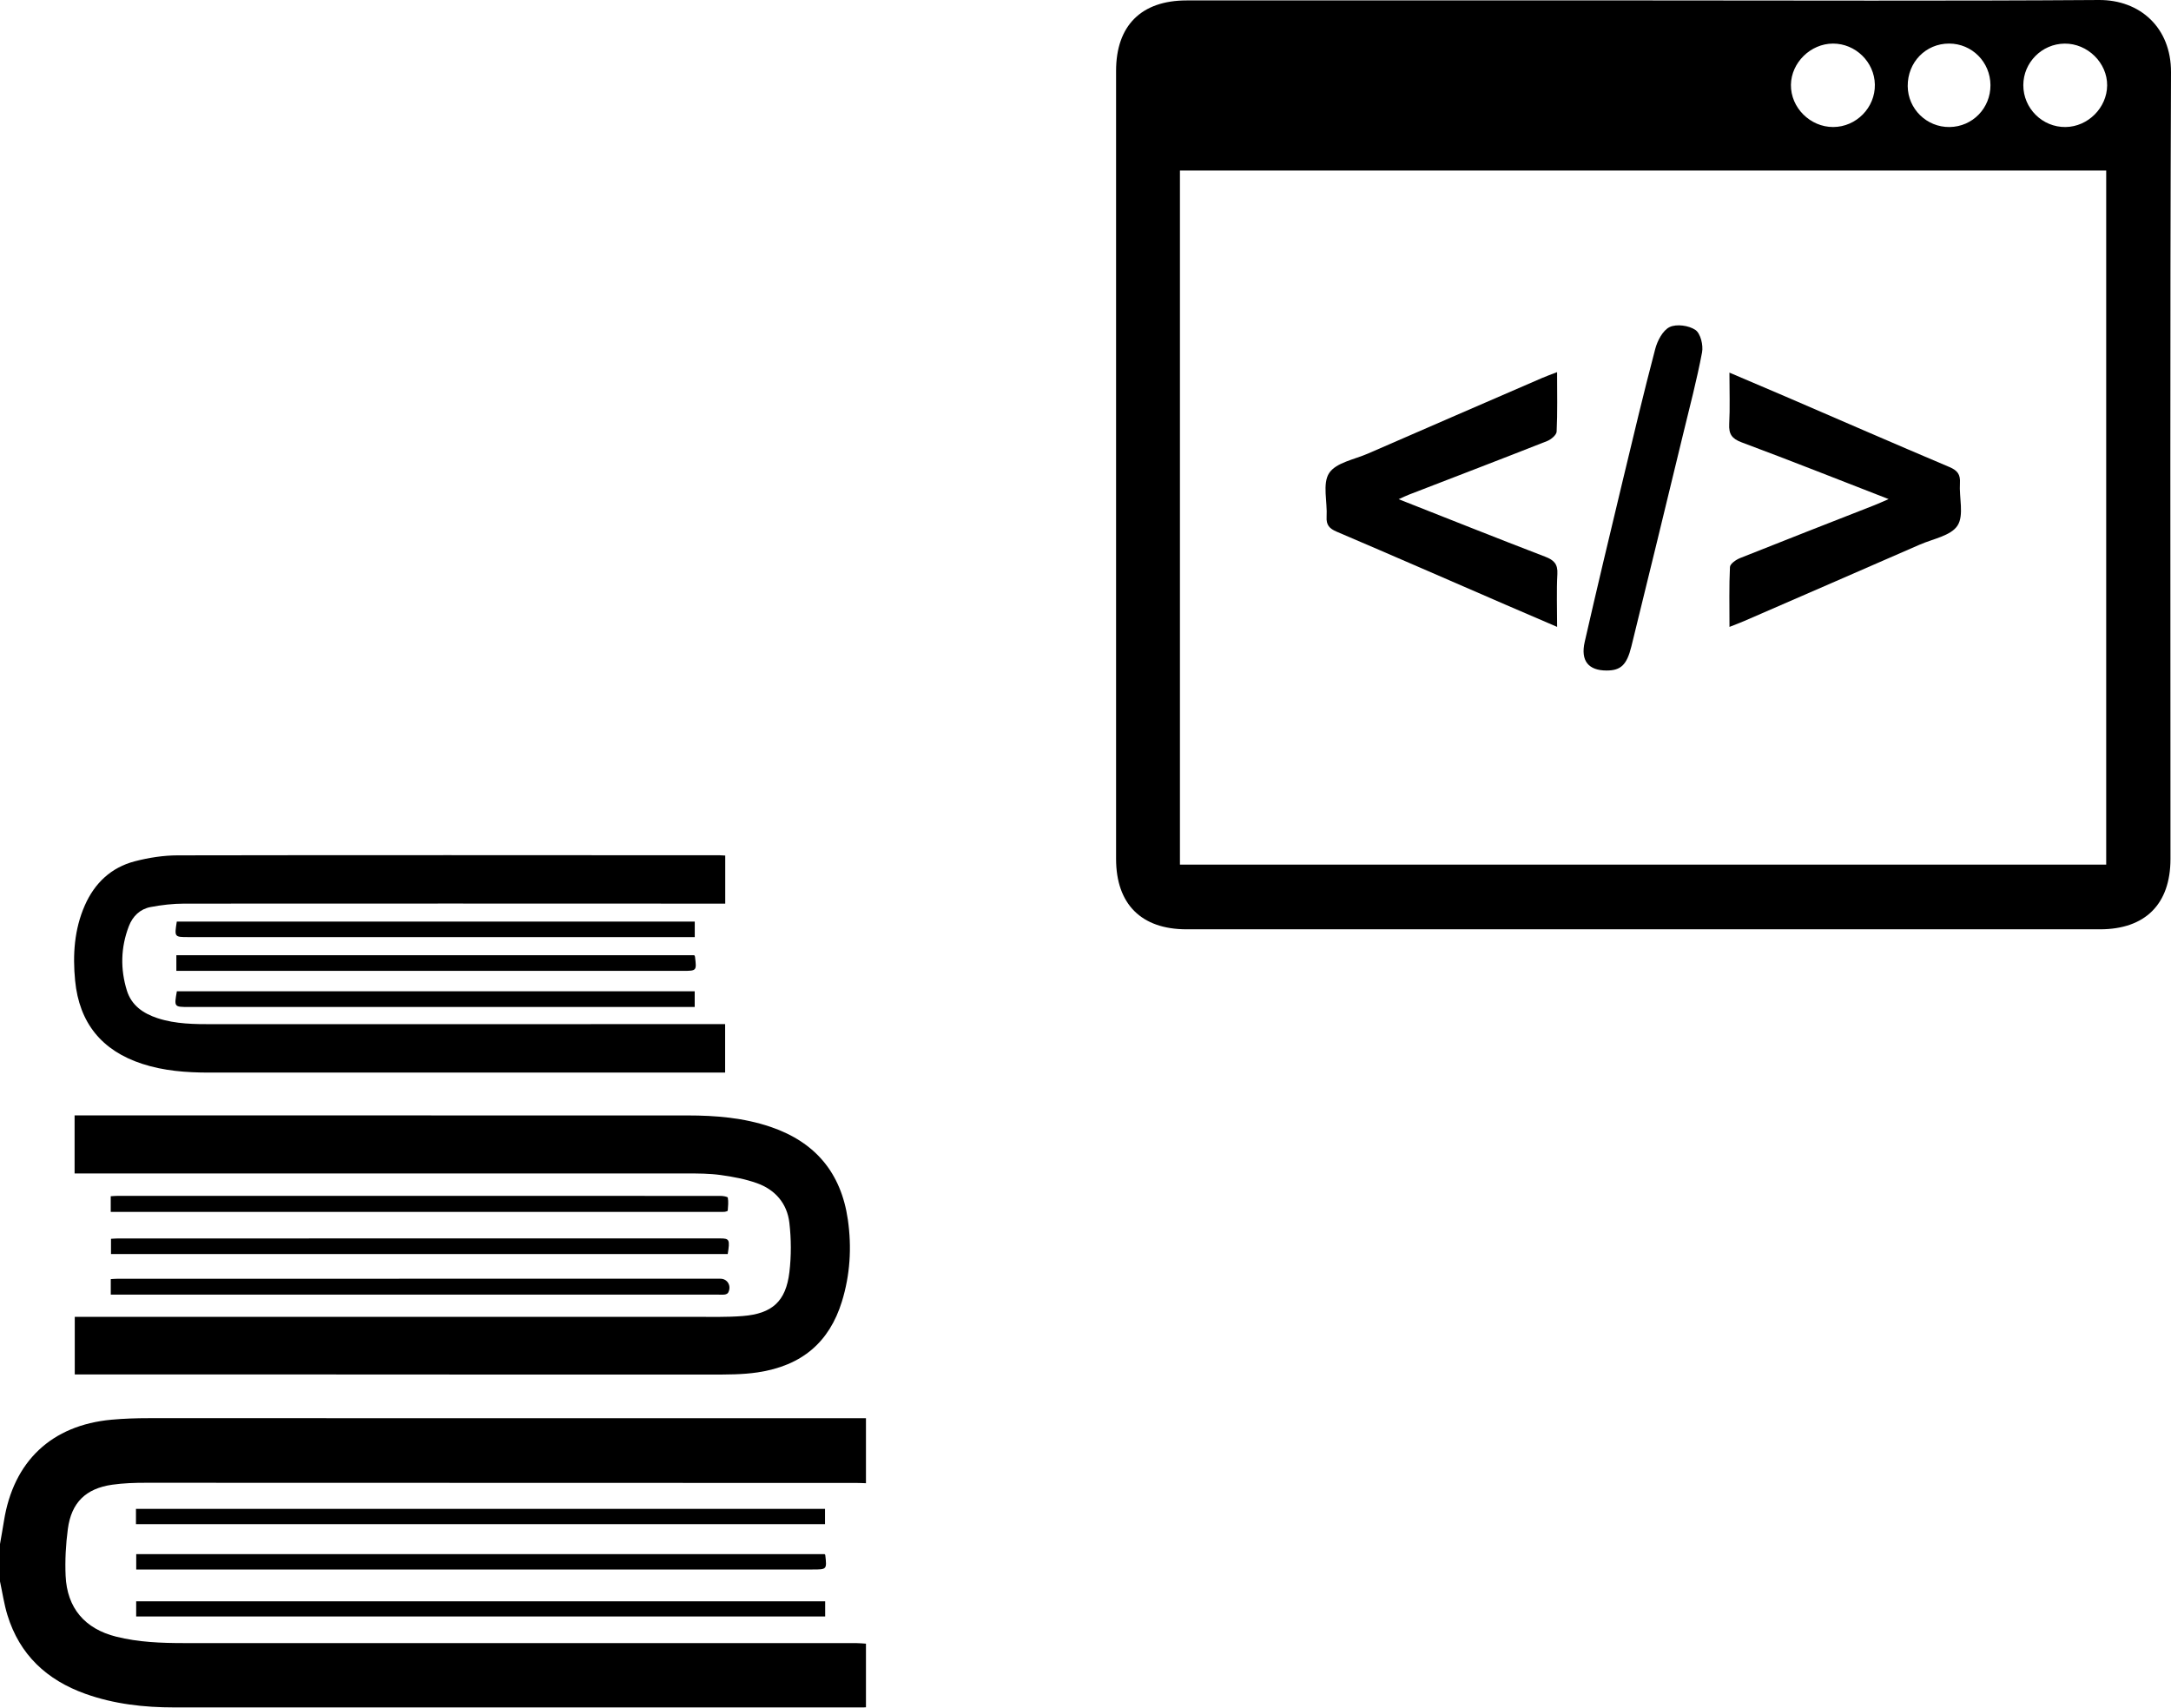
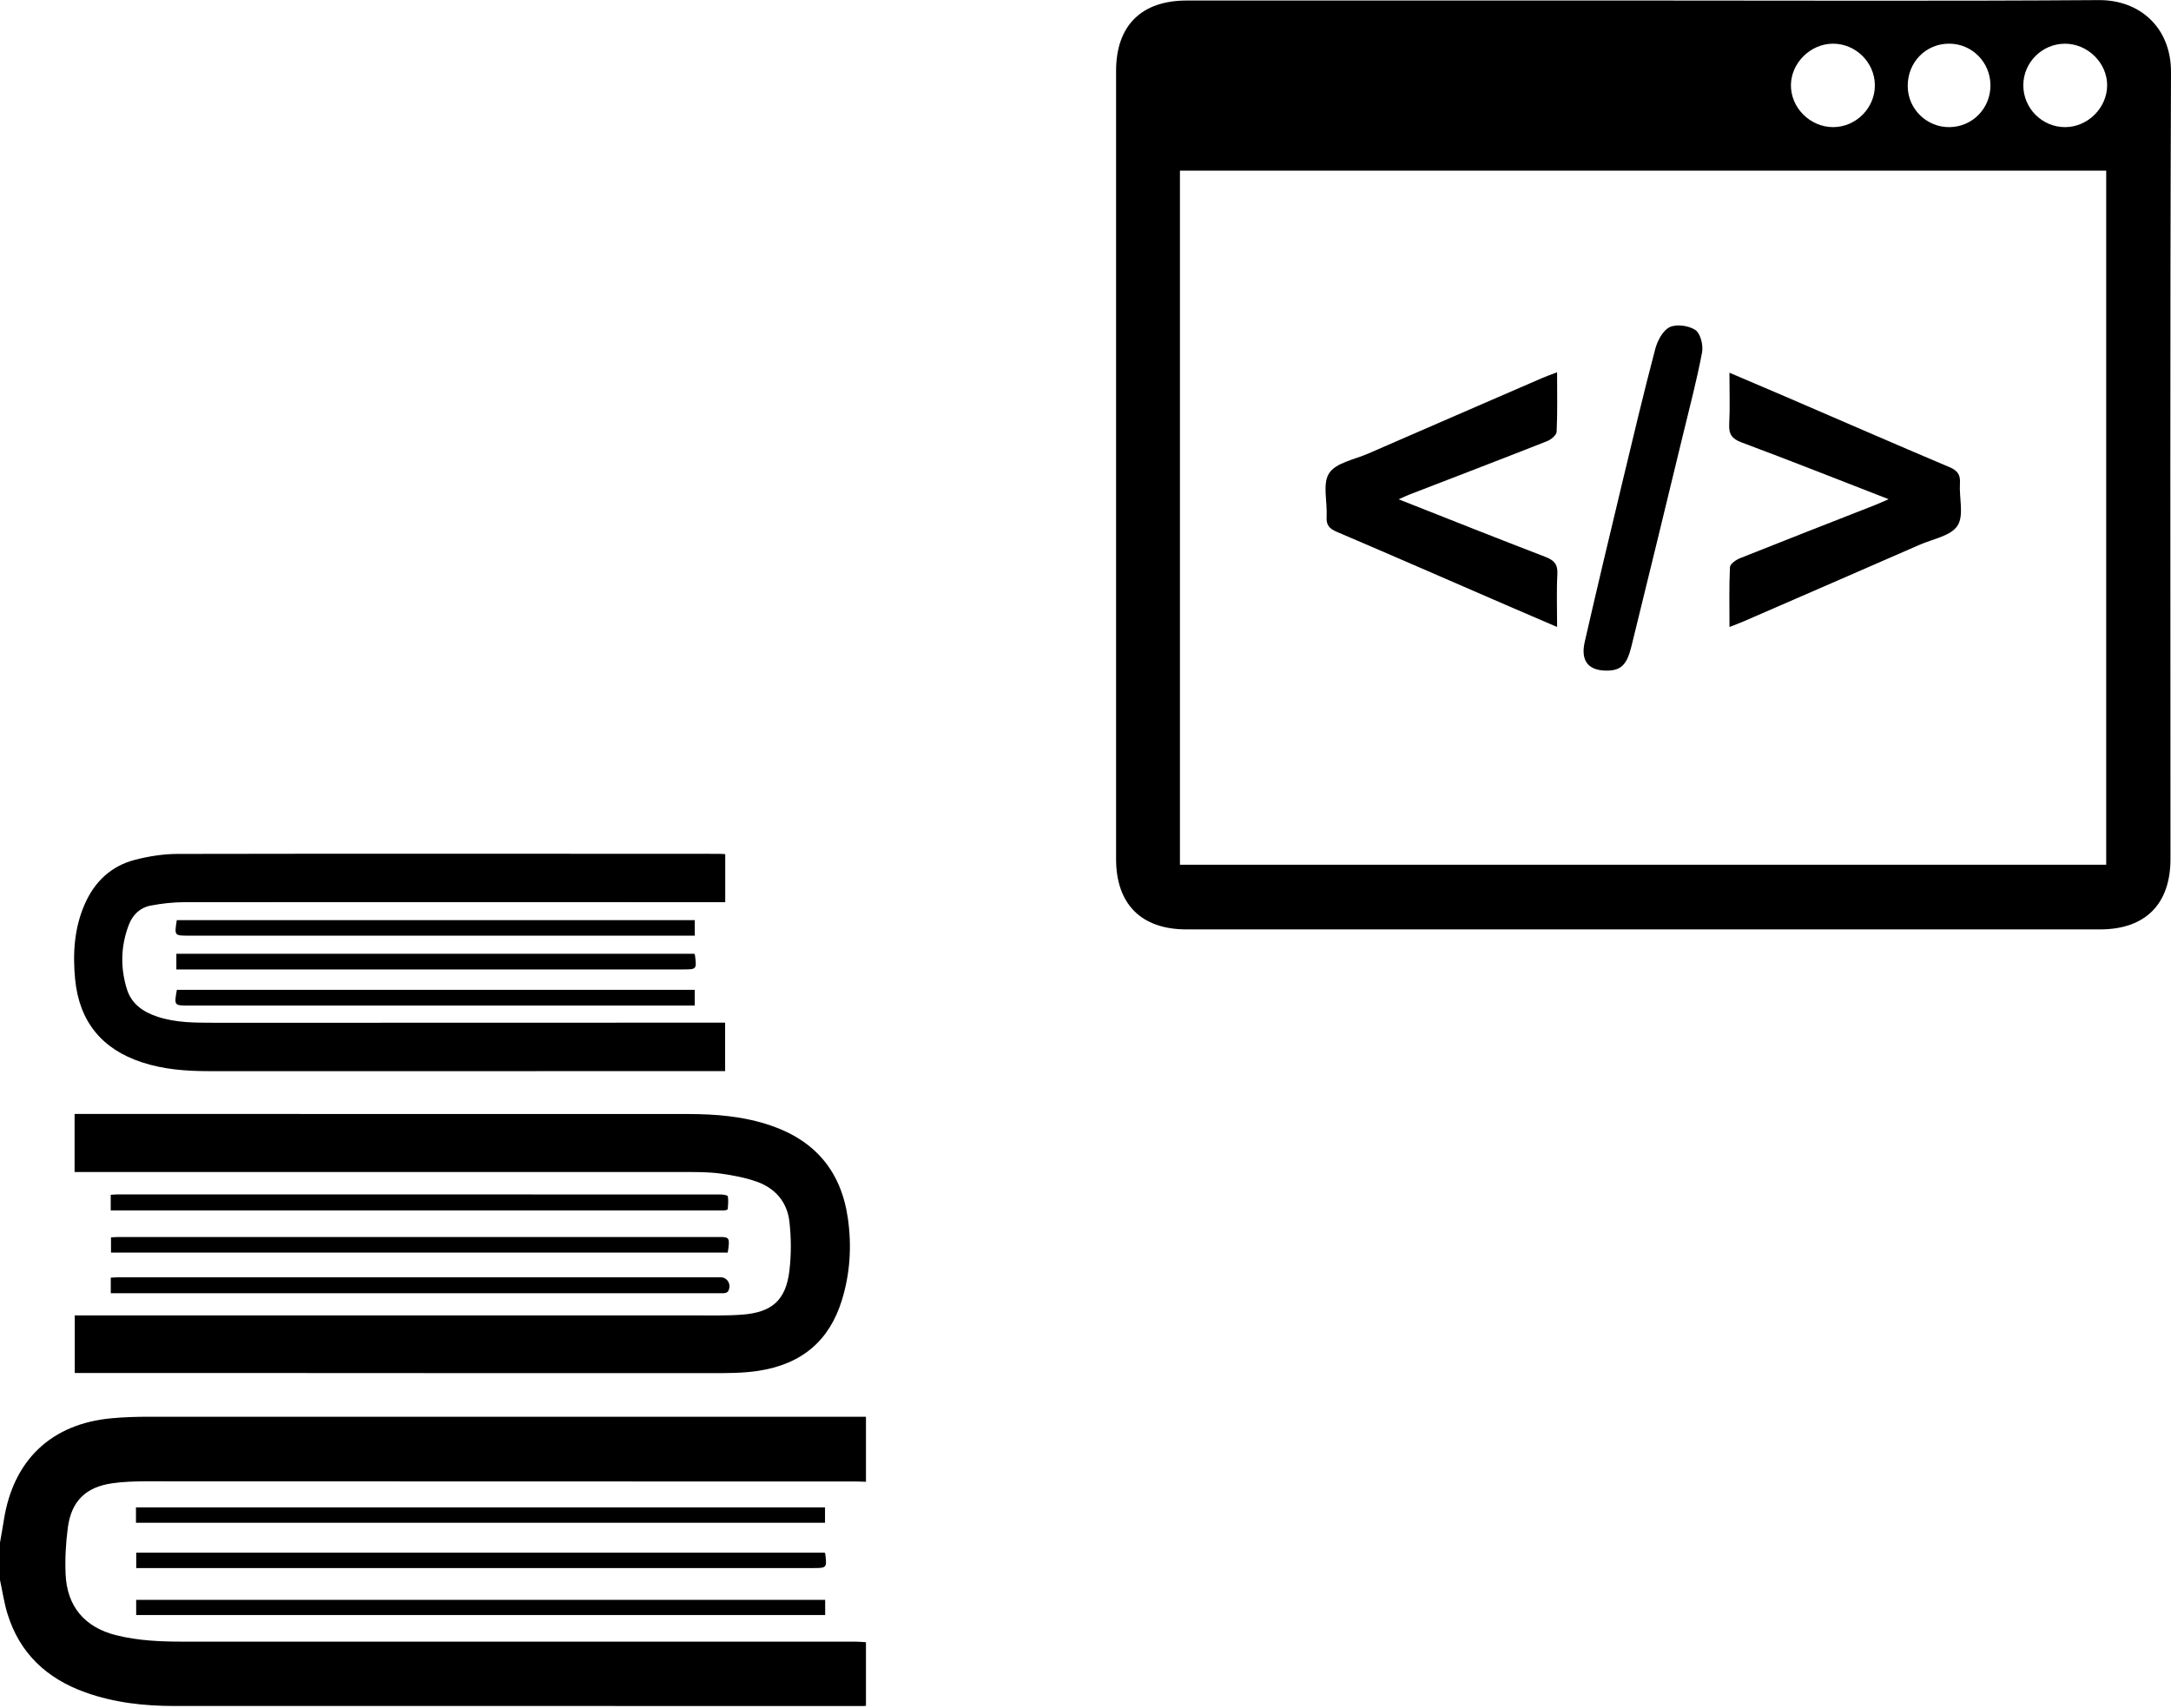
- <svg xmlns="http://www.w3.org/2000/svg" version="1.1" id="Layer_1" x="0px" y="0px" width="1569.412px" height="1234.411px" viewBox="0 -618.243 1569.412 1234.411" enable-background="new 0 -618.243 1569.412 1234.411" xml:space="preserve">
-   <path d="M0,498.057c0.952-5.549,1.963-11.088,2.846-16.646c6.86-43.2,34.395-69.274,77.75-73.269  c8.94-0.821,17.958-1.103,26.941-1.104c172.82-0.041,345.642-0.003,518.462,0.019c0,15.667,0,31.333,0,47  c-2.162-0.065-4.324-0.193-6.486-0.194c-171.315-0.068-342.639-0.146-513.957-0.127c-8.143,0-16.368,0.254-24.41,1.401  c-19.135,2.737-29.563,12.903-32.102,32.045c-1.48,11.159-2.11,22.583-1.611,33.821c1.033,23.282,13.863,38.308,36.547,43.992  c16.108,4.036,32.594,4.645,49.116,4.644c161.987-0.006,323.976-0.002,485.959,0.021c2.314,0,4.629,0.26,6.943,0.396  c0,15.333,0,30.667,0,46c-0.666,0.039-1.33,0.112-1.994,0.112c-165.977,0-331.954-0.004-497.929-0.011  c-21.951-0.001-43.543-2.401-64.354-9.837c-27.891-9.966-47.551-28.23-56.36-56.959C2.938,541.456,1.754,533.169,0,525.057  C0,516.057,0,507.057,0,498.057z" />
-   <path d="M53.925,230.102c0-14.238,0-27.806,0-41.96c2.094,0,3.879,0,5.665,0c145.824,0,291.646-0.028,437.47,0.036  c20.386,0.009,40.562,1.646,60.101,8.306c32.276,11.009,50.869,33.245,55.74,66.964c2.901,20.094,1.651,40.064-4.32,59.354  c-9.055,29.234-28.793,46.313-60.814,51.115c-10.973,1.646-22.262,1.588-33.405,1.593c-111.824,0.054-223.651-0.049-335.479-0.096  c-39.331-0.02-78.661-0.002-117.992-0.002c-2.144,0-4.289-0.001-6.846-0.001c0-13.913,0-27.445,0-41.617c1.859,0,3.636,0,5.413,0  c147.323,0.001,294.646,0.012,441.969-0.018c11.822-0.003,23.691,0.347,35.453-0.579c21.367-1.687,31.248-10.618,33.773-31.709  c1.407-11.78,1.354-23.998-0.027-35.783c-1.627-13.891-10.264-23.894-23.48-28.58c-8.385-2.974-17.35-4.65-26.194-5.877  c-8.049-1.115-16.293-1.127-24.449-1.13c-145.324-0.051-290.646-0.025-435.97-0.018C58.548,230.102,56.569,230.102,53.925,230.102z" />
-   <path d="M524.269,0.283c0,11.772,0,23.028,0,34.759c-2.12,0-3.918,0.001-5.715,0c-128.479-0.035-256.961-0.114-385.442-0.002  c-8.085,0.007-16.271,0.965-24.223,2.467c-7.633,1.442-12.965,6.595-15.761,13.897c-5.865,15.314-6.222,30.966-1.39,46.516  c3.339,10.746,11.792,16.521,22.115,19.922c13.217,4.354,26.922,4.356,40.565,4.361c120.982,0.04,241.964-0.032,362.945-0.071  c2.151-0.001,4.307,0,6.832,0c0,11.733,0,23.124,0,35.051c-2.104,0-3.9,0-5.697,0c-122.481,0.005-244.964,0.017-367.447,0.007  c-16.382-0.001-32.588-1.203-48.334-6.349c-29.243-9.557-45.453-29.663-48.411-60.115c-1.804-18.575-0.657-37.004,7.016-54.424  C68.435,20.151,80.37,8.868,97.467,4.429c10.041-2.607,20.642-4.27,30.995-4.288C259.108-0.102,389.755,0.033,520.404,0.08  C521.558,0.081,522.712,0.198,524.269,0.283z" />
-   <path d="M80.05,257.894c0-4.083,0-7.386,0-11.314c1.867-0.104,3.612-0.283,5.356-0.284c145.164-0.012,290.328-0.014,435.49,0.046  c1.831,0.001,5.106,0.555,5.239,1.293c0.543,3.021,0.193,6.216-0.037,9.332c-0.024,0.354-1.352,0.786-2.106,0.871  c-1.318,0.146-2.662,0.054-3.996,0.054c-144.33,0.002-288.661,0.002-432.991,0.003C84.873,257.894,82.74,257.894,80.05,257.894z" />
-   <path d="M80.078,317.729c0-4.032,0-7.329,0-11.238c1.863-0.096,3.616-0.262,5.37-0.262c145.127-0.014,290.252-0.015,435.381-0.011  c5.16,0,8.15,5.393,5.525,10.117c-0.382,0.688-1.529,1.179-2.392,1.307c-1.469,0.221-2.99,0.087-4.49,0.087  c-143.958,0.002-287.919,0.002-431.879,0.002C85.289,317.729,82.984,317.729,80.078,317.729z" />
-   <path d="M526.076,288.36c-148.686,0-297.075,0-445.835,0c0-3.621,0-7.019,0-10.996c1.75-0.091,3.518-0.265,5.285-0.265  c145.12-0.013,290.239-0.014,435.357-0.009C527.283,277.091,527.738,278.042,526.076,288.36z" />
-   <path d="M127.491,83.657c0-4.177,0-7.597,0-11.316c124.991,0,249.723,0,374.393,0c0.222,0.418,0.478,0.695,0.513,0.999  c1.271,10.31,1.27,10.313-8.906,10.314c-119.656,0.001-239.312,0.002-358.967,0.003C132.247,83.657,129.974,83.657,127.491,83.657z" />
-   <path d="M127.855,98.396c124.654,0,249.361,0,374.346,0c0,3.754,0,7.306,0,11.363c-2.008,0-3.633,0-5.256,0  c-120.146,0.001-240.289,0.004-360.432,0.004C125.842,109.764,125.842,109.756,127.855,98.396z" />
-   <path d="M502.238,48.03c0,3.56,0,6.967,0,11.197c-2.451,0-4.705,0-6.957,0c-119.656,0-239.313-0.001-358.97-0.001  c-10.267,0-10.267,0.001-8.512-11.196C252.454,48.03,377.171,48.03,502.238,48.03z" />
-   <path d="M98.289,483.671c0-3.826,0-7.266,0-11.055c166.048,0,331.875,0,498.113,0c0,3.633,0,7.176,0,11.055  C430.46,483.671,264.634,483.671,98.289,483.671z" />
-   <path d="M596.513,539.444c0,3.725,0,7.141,0,10.961c-166.016,0-331.861,0-498.072,0c0-3.62,0-7.153,0-10.961  C264.383,539.444,430.113,539.444,596.513,539.444z" />
-   <path d="M596.107,505.332c0.284,0.354,0.469,0.475,0.481,0.615c1.193,10.496,1.191,10.495-9.268,10.495  c-160.328,0-320.657,0.001-480.984,0.001c-2.484,0-4.969,0-7.857,0c0-3.831,0-7.239,0-11.111  C264.188,505.332,430.066,505.332,596.107,505.332z" />
+ <svg xmlns="http://www.w3.org/2000/svg" version="1.1" id="Layer_1" x="0px" y="0px" width="1569.412px" height="1234.411px" viewBox="0 0 1569.412 1234.411" enable-background="new 0 0 1569.412 1234.411" xml:space="preserve">
+   <path d="M0,1115.262c0.952-5.549,1.963-11.088,2.846-16.646c6.86-43.199,34.395-69.273,77.75-73.268  c8.94-0.822,17.958-1.104,26.941-1.105c172.82-0.041,345.642-0.002,518.462,0.02c0,15.666,0,31.332,0,47  c-2.162-0.064-4.324-0.193-6.486-0.193c-171.314-0.068-342.639-0.146-513.957-0.127c-8.143,0-16.368,0.254-24.41,1.4  c-19.135,2.736-29.563,12.902-32.102,32.045c-1.48,11.158-2.11,22.582-1.611,33.82c1.033,23.283,13.863,38.309,36.547,43.992  c16.108,4.037,32.594,4.645,49.116,4.645c161.987-0.006,323.976-0.002,485.958,0.021c2.314,0,4.629,0.26,6.943,0.395  c0,15.334,0,30.668,0,46c-0.666,0.039-1.33,0.113-1.994,0.113c-165.977,0-331.954-0.004-497.929-0.012  c-21.951,0-43.543-2.4-64.354-9.836c-27.891-9.967-47.551-28.23-56.36-56.959c-2.423-7.906-3.607-16.193-5.361-24.305  C0,1133.262,0,1124.262,0,1115.262z" />
+   <path d="M53.925,847.307c0-14.238,0-27.807,0-41.96c2.094,0,3.879,0,5.665,0c145.824,0,291.646-0.028,437.47,0.036  c20.387,0.009,40.562,1.646,60.102,8.306c32.276,11.009,50.869,33.245,55.74,66.964c2.9,20.094,1.65,40.064-4.32,59.354  c-9.055,29.234-28.793,46.314-60.814,51.115c-10.973,1.646-22.262,1.588-33.404,1.594c-111.824,0.055-223.651-0.049-335.479-0.096  c-39.331-0.02-78.661-0.002-117.992-0.002c-2.144,0-4.289-0.002-6.846-0.002c0-13.912,0-27.445,0-41.617c1.859,0,3.636,0,5.413,0  c147.323,0.002,294.646,0.012,441.969-0.018c11.822-0.002,23.691,0.348,35.453-0.578c21.367-1.688,31.248-10.619,33.773-31.709  c1.406-11.781,1.354-23.998-0.027-35.783c-1.627-13.892-10.264-23.895-23.479-28.58c-8.386-2.975-17.351-4.65-26.194-5.877  c-8.049-1.115-16.293-1.127-24.449-1.131c-145.324-0.051-290.646-0.025-435.97-0.018C58.548,847.307,56.569,847.307,53.925,847.307z  " />
+   <path d="M524.269,617.488c0,11.772,0,23.028,0,34.758c-2.119,0-3.918,0.002-5.715,0c-128.479-0.035-256.961-0.113-385.442-0.002  c-8.085,0.008-16.271,0.965-24.223,2.467c-7.633,1.443-12.965,6.596-15.761,13.898c-5.865,15.313-6.222,30.965-1.39,46.516  c3.339,10.746,11.792,16.521,22.115,19.922c13.217,4.354,26.922,4.355,40.565,4.361c120.982,0.039,241.964-0.033,362.945-0.072  c2.15,0,4.307,0,6.832,0c0,11.734,0,23.125,0,35.052c-2.104,0-3.9,0-5.697,0c-122.481,0.005-244.964,0.017-367.447,0.007  c-16.382-0.001-32.588-1.203-48.334-6.35c-29.243-9.557-45.453-29.662-48.411-60.114c-1.804-18.575-0.657-37.004,7.016-54.424  c7.113-16.151,19.048-27.435,36.145-31.873c10.041-2.606,20.642-4.27,30.995-4.288c130.646-0.243,261.293-0.108,391.942-0.061  C521.558,617.286,522.712,617.403,524.269,617.488z" />
+   <path d="M80.05,875.099c0-4.083,0-7.386,0-11.313c1.867-0.104,3.612-0.283,5.356-0.285c145.164-0.012,290.328-0.014,435.49,0.047  c1.83,0.001,5.105,0.555,5.238,1.293c0.543,3.021,0.193,6.216-0.037,9.332c-0.023,0.354-1.352,0.785-2.105,0.871  c-1.318,0.146-2.662,0.054-3.996,0.054c-144.33,0.002-288.661,0.002-432.991,0.003C84.873,875.099,82.74,875.099,80.05,875.099z" />
+   <path d="M80.078,934.934c0-4.031,0-7.328,0-11.238c1.863-0.096,3.616-0.262,5.37-0.262c145.127-0.014,290.252-0.016,435.381-0.012  c5.16,0,8.15,5.395,5.525,10.117c-0.383,0.689-1.529,1.18-2.393,1.309c-1.469,0.221-2.99,0.086-4.49,0.086  c-143.958,0.002-287.918,0.002-431.878,0.002C85.289,934.934,82.984,934.934,80.078,934.934z" />
+   <path d="M526.076,905.565c-148.686,0-297.075,0-445.835,0c0-3.621,0-7.02,0-10.996c1.75-0.091,3.518-0.265,5.285-0.265  c145.12-0.013,290.239-0.015,435.357-0.009C527.283,894.295,527.738,895.247,526.076,905.565z" />
+   <path d="M127.491,700.862c0-4.177,0-7.597,0-11.316c124.991,0,249.723,0,374.393,0c0.222,0.418,0.479,0.695,0.513,1  c1.271,10.31,1.271,10.312-8.905,10.314c-119.656,0-239.312,0.002-358.967,0.002C132.247,700.862,129.974,700.862,127.491,700.862z" />
+   <path d="M127.855,715.601c124.654,0,249.361,0,374.346,0c0,3.754,0,7.306,0,11.362c-2.008,0-3.633,0-5.256,0  c-120.146,0.002-240.289,0.005-360.432,0.005C125.842,726.969,125.842,726.961,127.855,715.601z" />
+   <path d="M502.238,665.235c0,3.561,0,6.967,0,11.197c-2.451,0-4.705,0-6.957,0c-119.656,0-239.313-0.001-358.97-0.001  c-10.267,0-10.267,0.001-8.512-11.196C252.454,665.235,377.171,665.235,502.238,665.235z" />
+   <path d="M98.289,1100.875c0-3.826,0-7.266,0-11.055c166.048,0,331.875,0,498.113,0c0,3.633,0,7.176,0,11.055  C430.46,1100.875,264.634,1100.875,98.289,1100.875z" />
+   <path d="M596.513,1156.649c0,3.725,0,7.141,0,10.961c-166.016,0-331.861,0-498.072,0c0-3.619,0-7.152,0-10.961  C264.383,1156.649,430.113,1156.649,596.513,1156.649z" />
+   <path d="M596.107,1122.538c0.283,0.354,0.469,0.475,0.48,0.615c1.193,10.496,1.191,10.494-9.268,10.494  c-160.328,0-320.657,0.002-480.984,0.002c-2.484,0-4.969,0-7.857,0c0-3.832,0-7.24,0-11.111  C264.188,1122.538,430.066,1122.538,596.107,1122.538z" />
  <g>
-     <path d="M1188.868-617.935c109.447,0,218.893,0.466,328.332-0.306c29.795-0.211,52.342,20.011,52.211,52.17   c-0.771,189.597-0.375,379.198-0.379,568.798c-0.004,32.647-18.223,50.877-50.955,50.88   c-220.121,0.015-440.242,0.017-660.363-0.003c-32.715-0.002-50.904-18.255-50.904-50.93c-0.002-189.906-0.002-379.815,0-569.724   c0-32.649,18.217-50.872,50.955-50.879C968.131-617.947,1078.5-617.935,1188.868-617.935z M852.975,6.843   c223.414,0,446.406,0,669.594,0c0-167.571,0-334.7,0-501.805c-223.564,0-446.32,0-669.594,0   C852.975-327.492,852.975-160.586,852.975,6.843z M1325.01-586.734c-16.156,0.056-30.146,13.799-30.348,29.816   c-0.205,16.463,13.879,30.538,30.533,30.505c16.693-0.033,30.441-14.037,30.137-30.703   C1355.04-573.418,1341.346-586.792,1325.01-586.734z M1462.649-556.69c-0.021,16.773,13.768,30.47,30.494,30.282   c16.219-0.182,29.951-13.887,30.109-30.048c0.164-16.359-14.174-30.447-30.791-30.26   C1476.053-586.533,1462.667-573.055,1462.649-556.69z M1438.899-556.733c-0.102-16.669-13.365-29.994-29.871-30.015   c-16.934-0.02-30.096,13.522-29.943,30.808c0.148,16.487,13.754,29.76,30.277,29.534   C1425.942-526.63,1438.997-540.039,1438.899-556.733z" />
-     <path d="M1125.633-165.032c-13.014-5.595-24.781-10.63-36.525-15.718c-40.928-17.737-81.797-35.604-122.822-53.104   c-5.312-2.269-7.631-4.829-7.277-10.756c0.65-10.729-3.166-23.898,1.801-31.573c4.912-7.601,18.285-9.868,28.09-14.146   c42.018-18.324,84.08-36.537,126.143-54.763c3.047-1.318,6.193-2.413,10.572-4.108c0,15.001,0.34,29.024-0.324,42.998   c-0.113,2.429-4.021,5.7-6.873,6.822c-33.184,13.087-66.498,25.835-99.775,38.694c-2.184,0.846-4.289,1.89-7.561,3.343   c36.068,14.215,70.9,28.127,105.916,41.563c6.367,2.442,9.211,5.318,8.82,12.509   C1125.155-191.08,1125.633-178.816,1125.633-165.032z" />
-     <path d="M1250.208-348.855c14.459,6.162,27.424,11.633,40.342,17.204c39.559,17.052,79.047,34.275,118.715,51.066   c5.781,2.446,7.98,5.36,7.576,11.603c-0.68,10.421,3.072,23.221-1.742,30.693c-4.766,7.389-17.754,9.605-27.275,13.769   c-42.291,18.488-84.627,36.868-126.961,55.261c-3.016,1.312-6.113,2.446-10.623,4.235c0-15.267-0.342-29.301,0.344-43.285   c0.111-2.314,4.373-5.292,7.316-6.47c32.277-12.899,64.686-25.495,97.047-38.203c3.078-1.205,6.08-2.609,10.33-4.439   c-36.252-14.079-71.113-27.916-106.248-41.021c-7.119-2.657-9.373-6.018-8.984-13.324   C1250.663-323.431,1250.208-335.148,1250.208-348.855z" />
-     <path d="M1161.352-133.488c-13.055-0.021-18.885-7.002-15.766-20.694c8.816-38.698,18.061-77.298,27.311-115.895   c7.67-32.021,15.283-64.06,23.666-95.893c1.574-5.979,5.492-13.473,10.441-15.834c4.98-2.374,13.926-1.142,18.637,2.121   c3.693,2.559,5.746,11.028,4.773,16.162c-3.762,19.93-8.953,39.593-13.74,59.327c-12.396,51.135-24.754,102.277-37.369,153.358   C1175.967-137.302,1171.487-133.474,1161.352-133.488z" />
+     <path d="M1188.868,0.381c109.447,0,218.893,0.466,328.332-0.306c29.795-0.211,52.342,20.011,52.211,52.17   c-0.771,189.597-0.375,379.198-0.379,568.798c-0.004,32.646-18.224,50.877-50.955,50.88   c-220.121,0.015-440.242,0.017-660.363-0.003c-32.715-0.002-50.903-18.255-50.903-50.93c-0.002-189.906-0.002-379.815,0-569.724   c0-32.649,18.217-50.872,50.955-50.879C968.131,0.369,1078.5,0.381,1188.868,0.381z M852.975,625.16c223.414,0,446.406,0,669.595,0   c0-167.571,0-334.7,0-501.805c-223.564,0-446.32,0-669.595,0C852.975,290.824,852.975,457.73,852.975,625.16z M1325.01,31.583   c-16.156,0.056-30.146,13.799-30.348,29.816c-0.205,16.463,13.879,30.538,30.533,30.505c16.692-0.033,30.44-14.037,30.137-30.703   C1355.04,44.898,1341.346,31.524,1325.01,31.583z M1462.649,61.626c-0.021,16.773,13.768,30.47,30.493,30.282   c16.22-0.182,29.951-13.887,30.109-30.048c0.164-16.359-14.174-30.447-30.791-30.26   C1476.053,31.783,1462.667,45.262,1462.649,61.626z M1438.899,61.583c-0.103-16.669-13.365-29.994-29.871-30.015   c-16.935-0.02-30.097,13.522-29.943,30.808c0.148,16.487,13.754,29.76,30.277,29.534   C1425.942,91.687,1438.997,78.277,1438.899,61.583z" />
+     <path d="M1125.633,453.285c-13.014-5.595-24.781-10.63-36.524-15.718c-40.929-17.737-81.798-35.604-122.822-53.104   c-5.312-2.269-7.631-4.829-7.277-10.756c0.65-10.729-3.166-23.898,1.802-31.573c4.911-7.601,18.284-9.868,28.09-14.146   c42.018-18.324,84.08-36.537,126.143-54.763c3.047-1.318,6.193-2.413,10.572-4.108c0,15.001,0.34,29.024-0.324,42.998   c-0.113,2.429-4.021,5.7-6.873,6.822c-33.184,13.087-66.498,25.835-99.775,38.694c-2.184,0.846-4.289,1.89-7.561,3.343   c36.068,14.215,70.9,28.127,105.916,41.563c6.367,2.442,9.211,5.318,8.82,12.509C1125.155,427.236,1125.633,439.5,1125.633,453.285   z" />
+     <path d="M1250.208,269.461c14.459,6.162,27.424,11.633,40.342,17.204c39.56,17.052,79.047,34.275,118.715,51.066   c5.781,2.446,7.98,5.36,7.576,11.603c-0.68,10.421,3.072,23.221-1.741,30.693c-4.767,7.389-17.755,9.605-27.275,13.769   c-42.291,18.488-84.627,36.868-126.961,55.261c-3.017,1.312-6.113,2.446-10.623,4.235c0-15.267-0.342-29.301,0.344-43.285   c0.111-2.314,4.373-5.292,7.316-6.47c32.276-12.899,64.686-25.495,97.047-38.203c3.078-1.205,6.08-2.609,10.33-4.439   c-36.252-14.079-71.113-27.916-106.248-41.021c-7.119-2.657-9.373-6.018-8.984-13.324   C1250.663,294.886,1250.208,283.168,1250.208,269.461z" />
+     <path d="M1161.352,484.829c-13.055-0.021-18.885-7.002-15.766-20.694c8.816-38.698,18.062-77.298,27.312-115.895   c7.67-32.021,15.282-64.06,23.666-95.893c1.573-5.979,5.491-13.473,10.44-15.834c4.98-2.374,13.926-1.142,18.637,2.121   c3.693,2.559,5.746,11.028,4.773,16.162c-3.762,19.93-8.953,39.593-13.74,59.327c-12.396,51.135-24.754,102.277-37.369,153.358   C1175.967,481.015,1171.487,484.842,1161.352,484.829z" />
  </g>
</svg>
